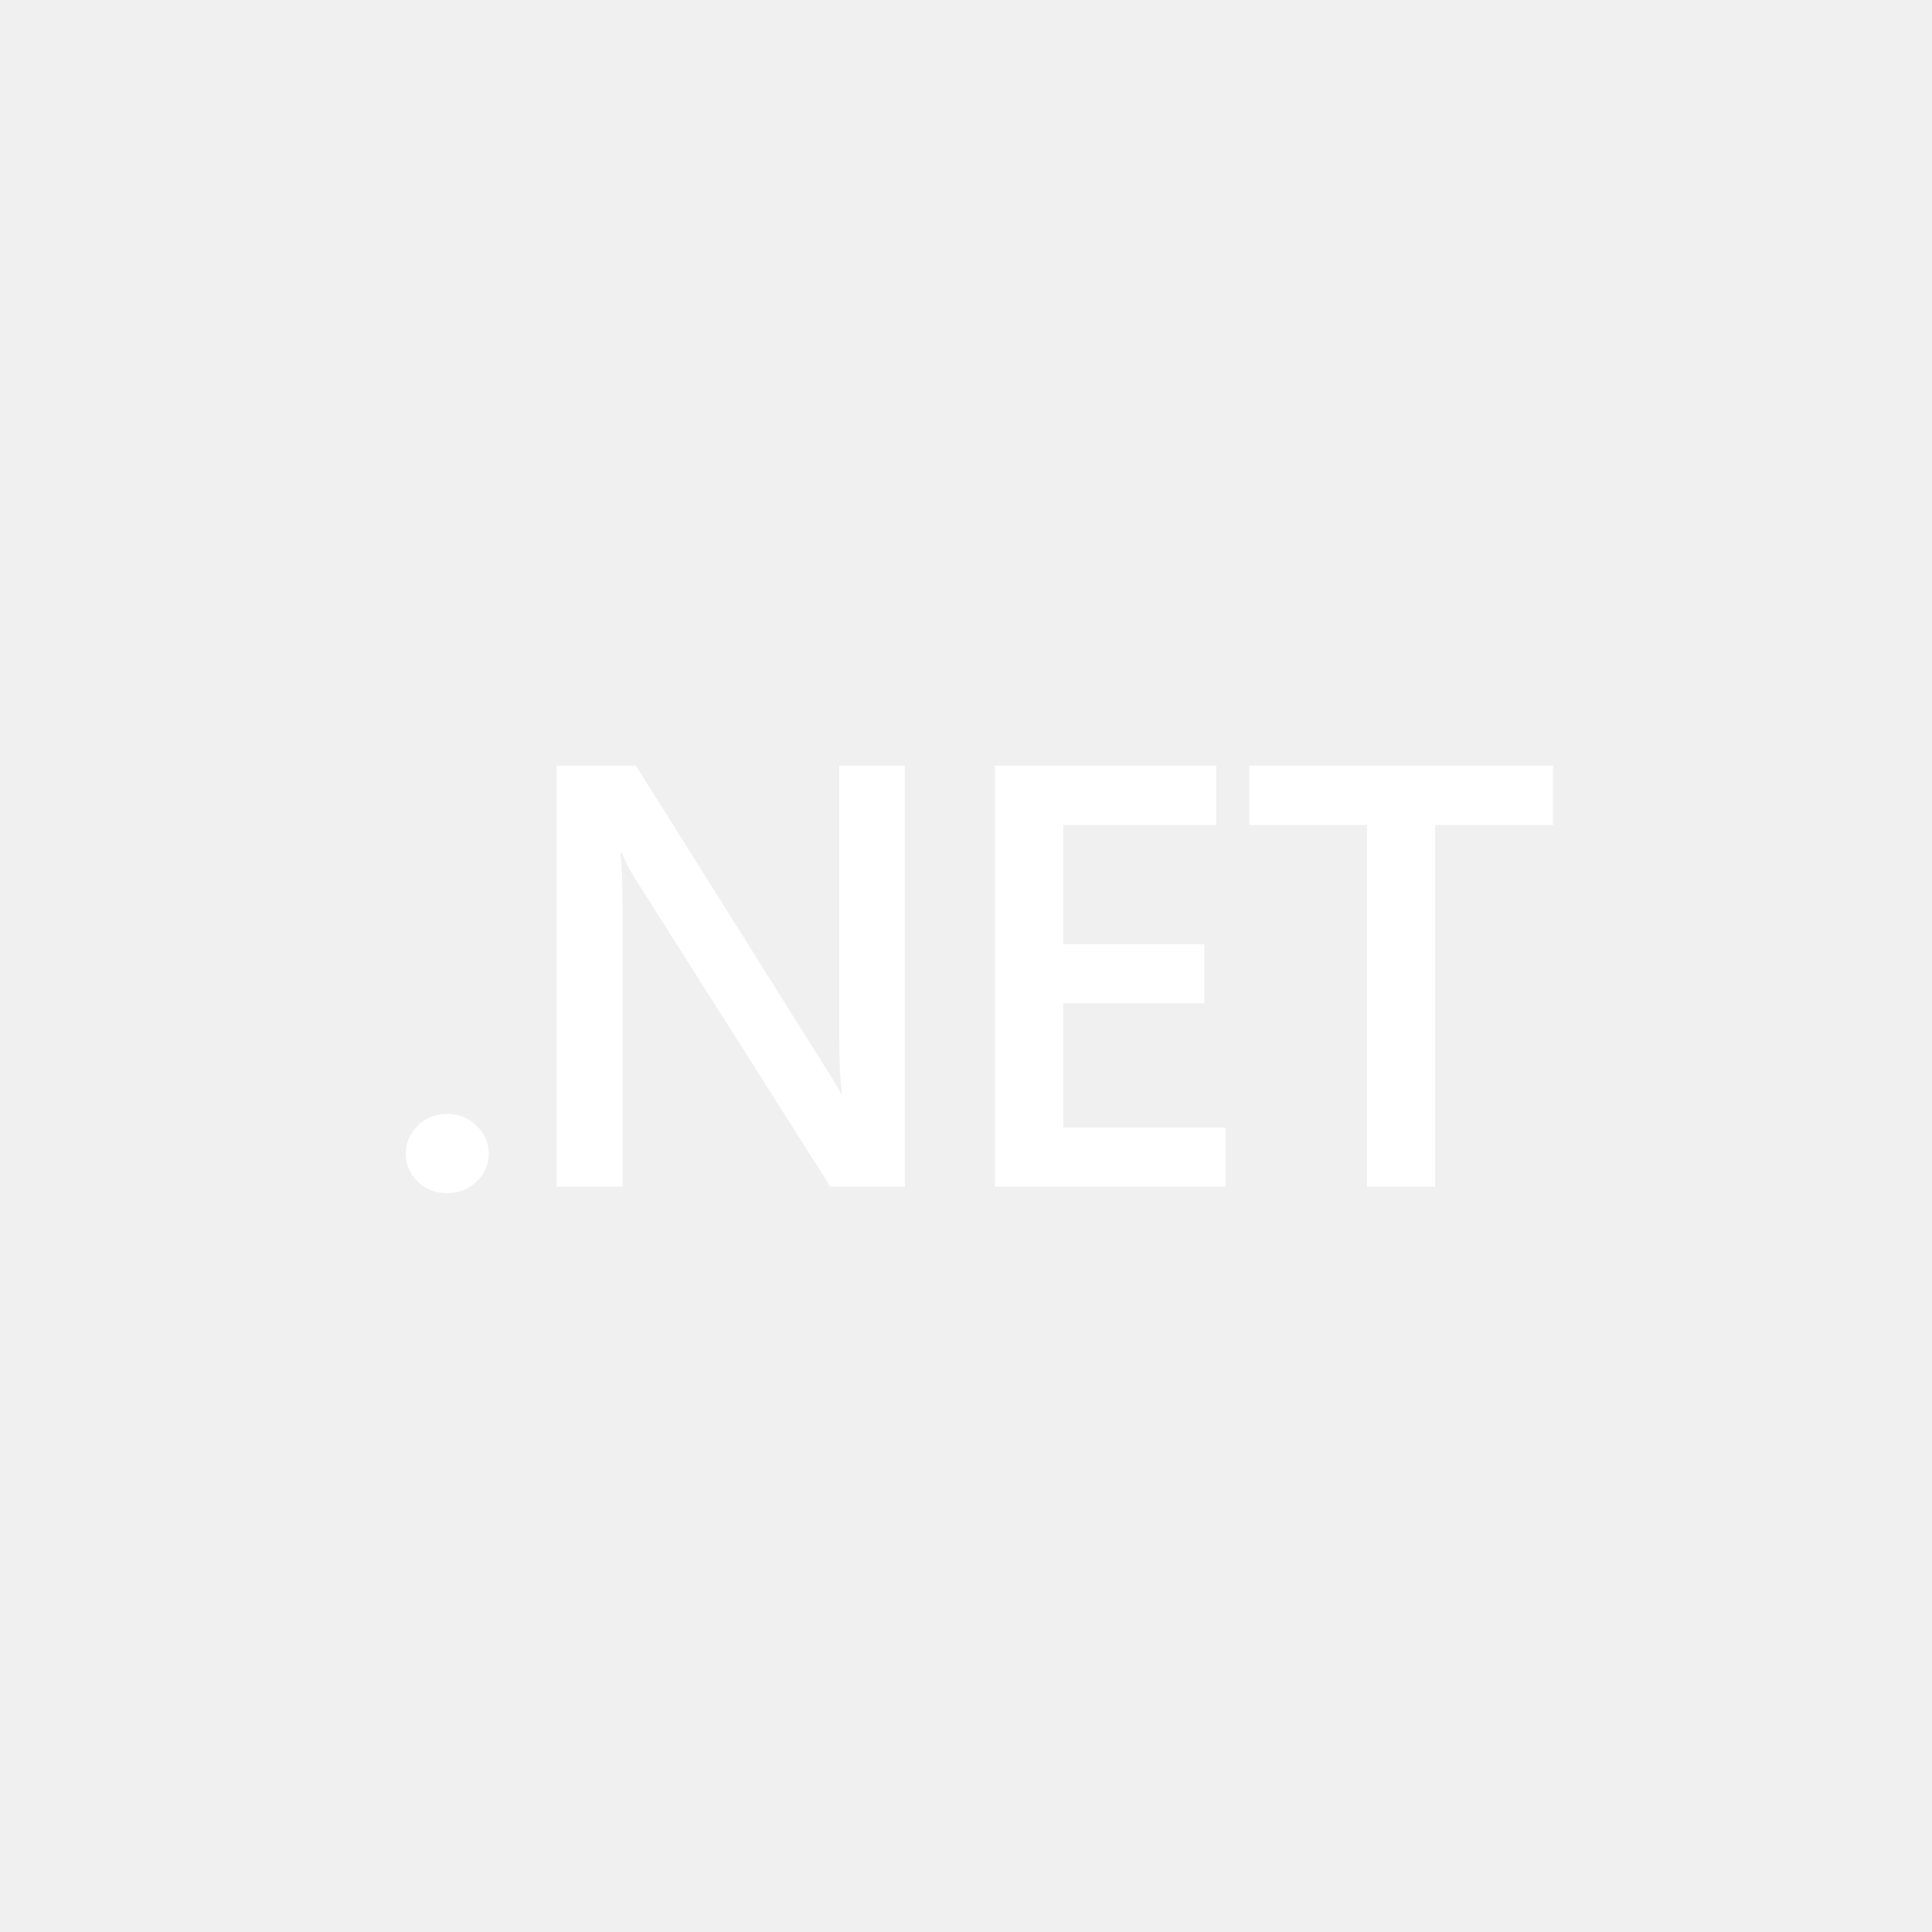
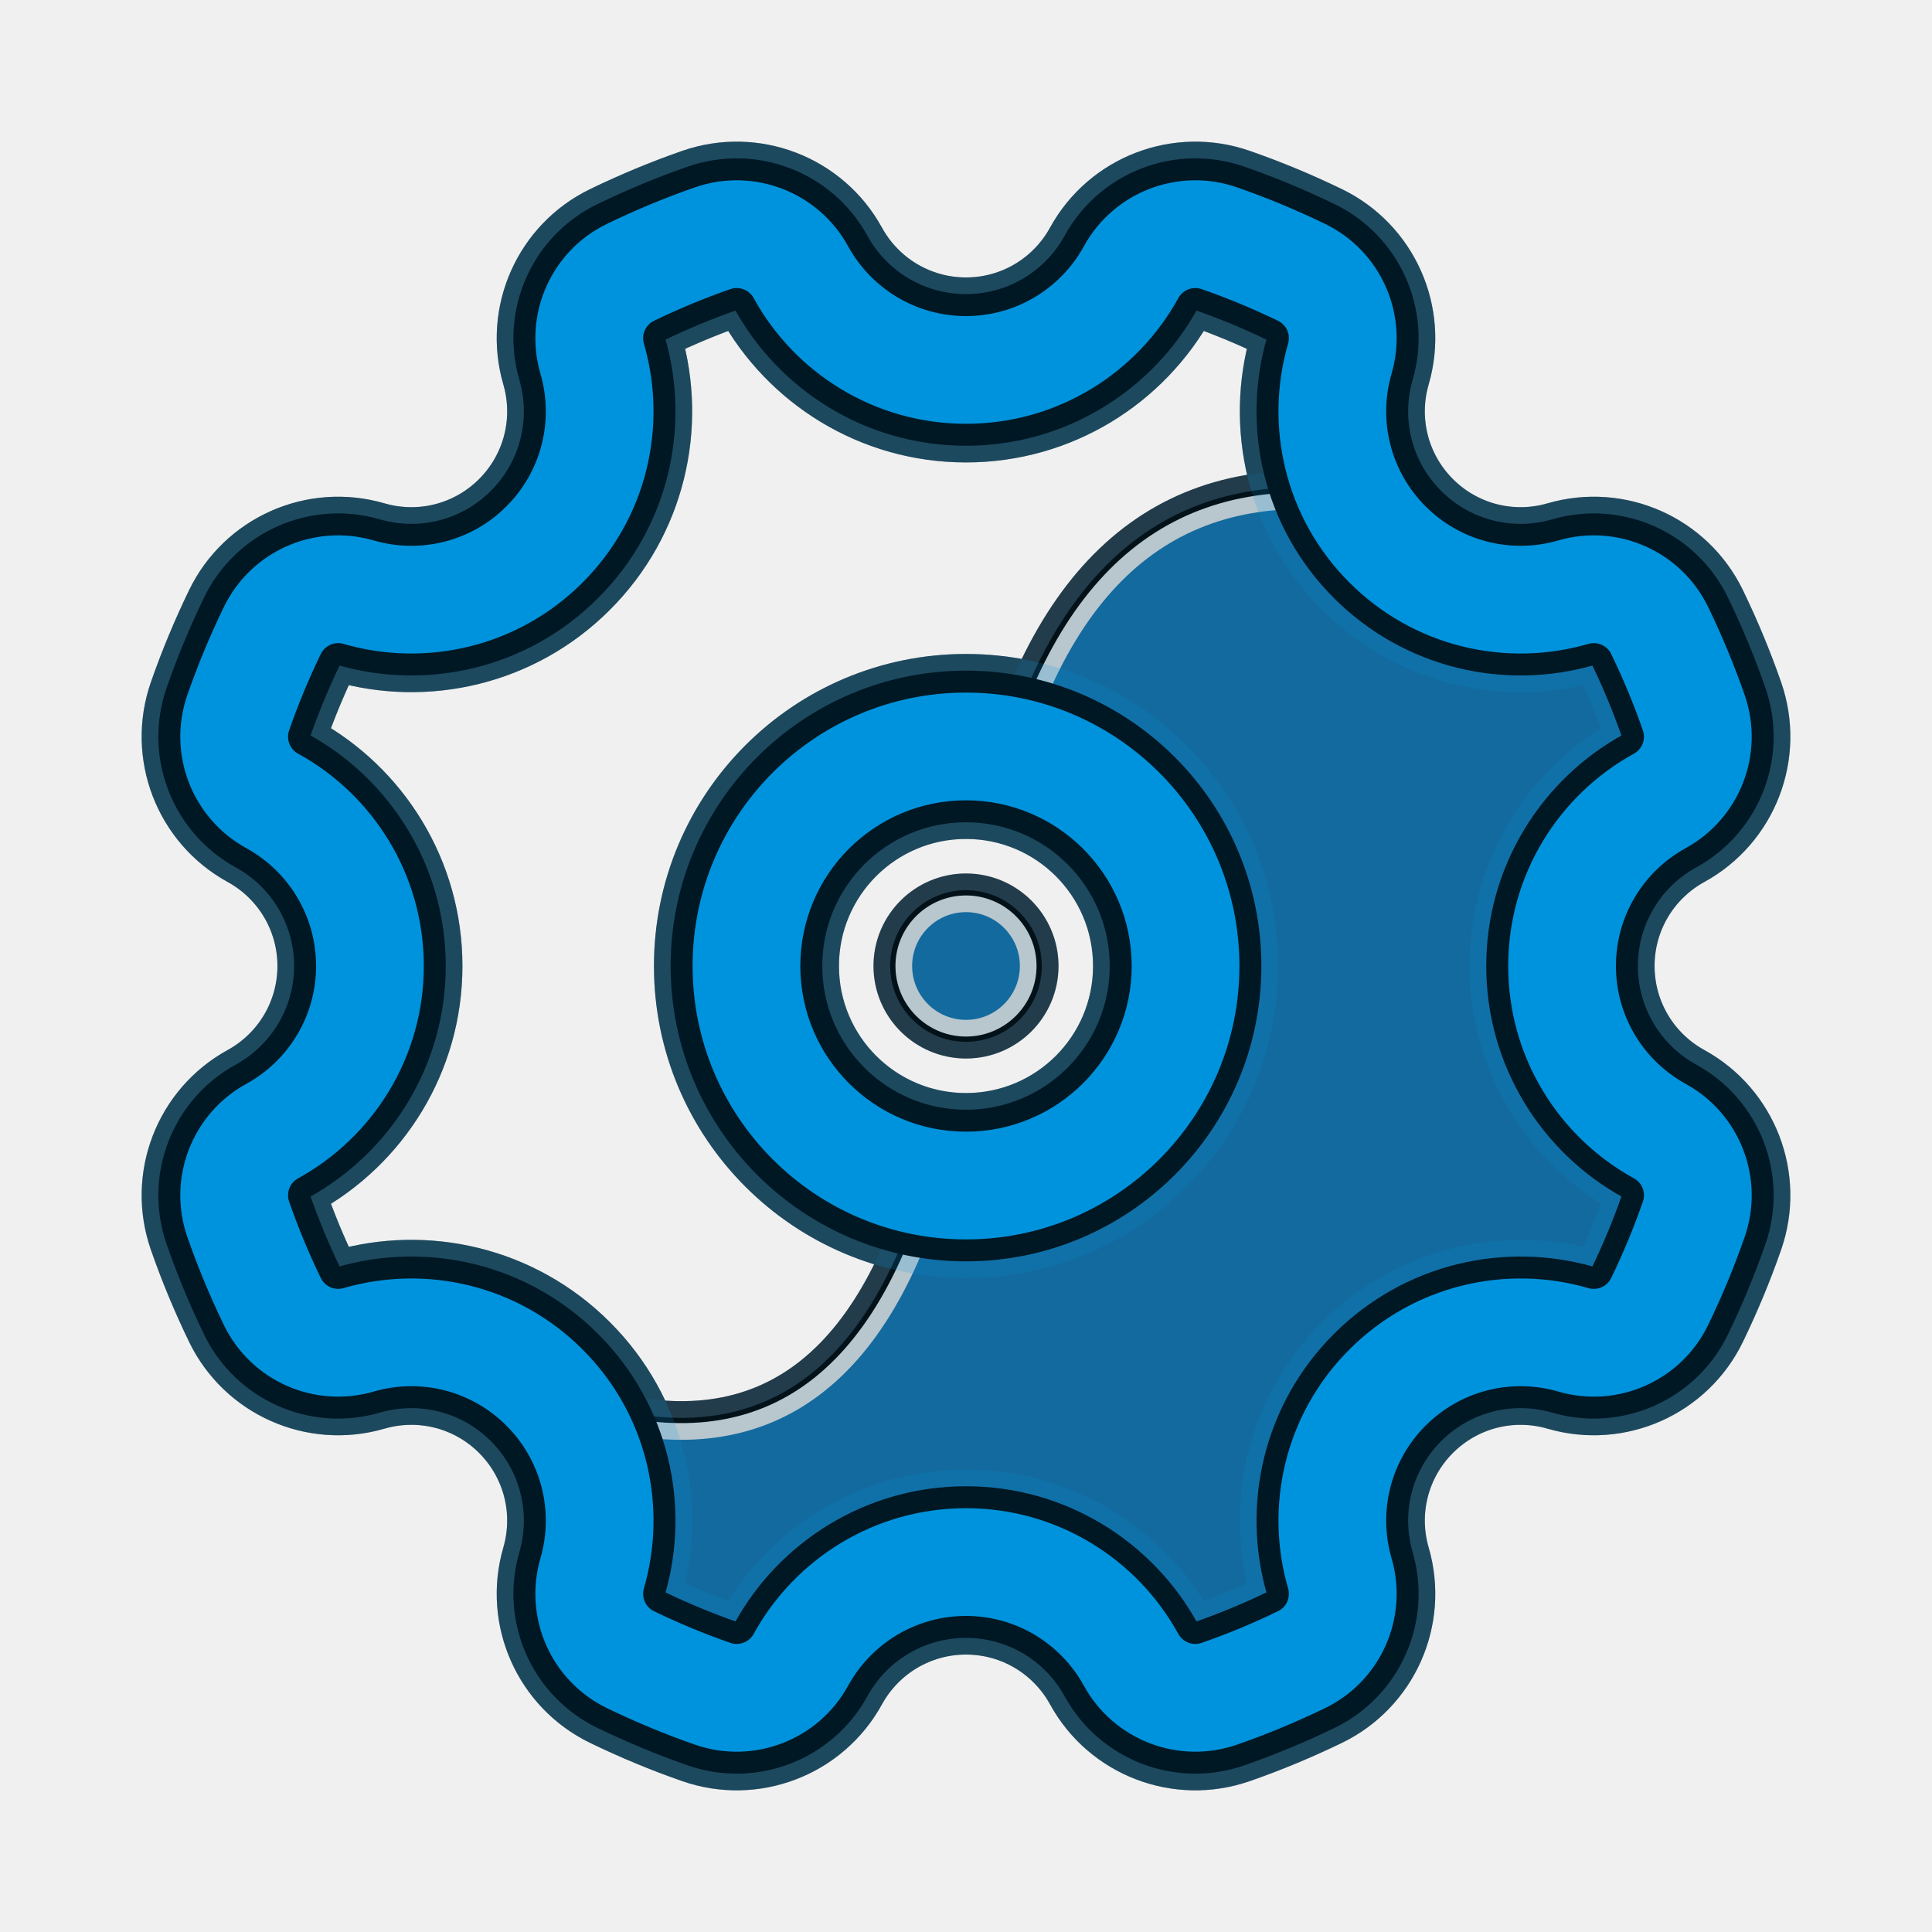
- <svg xmlns="http://www.w3.org/2000/svg" width="456" height="456" viewBox="0 0 456 456" version="1.1" xml:space="preserve" style="fill-rule:evenodd;clip-rule:evenodd;stroke-linejoin:round;stroke-miterlimit:2;">
-   <path d="m 105.5,281.609 c -2.703,0 -5.001,-0.9 -6.893,-2.702 -1.892,-1.848 -2.838,-4.042 -2.838,-6.582 0,-2.587 0.946,-4.804 2.838,-6.652 1.892,-1.848 4.19,-2.772 6.893,-2.772 2.748,0 5.068,0.924 6.96,2.772 1.937,1.848 2.906,4.064 2.906,6.652 0,2.54 -0.968,4.734 -2.906,6.582 -1.892,1.802 -4.212,2.702 -6.96,2.702 z" style="fill:#ffffff;fill-rule:nonzero;stroke-width:0.838" />
-   <path d="M 213.561,280.084 H 195.99 L 149.7,207.054 c -1.171,-1.848 -2.14,-3.765 -2.906,-5.751 h -0.406 c 0.361,2.125 0.541,6.675 0.541,13.65 v 65.132 h -15.543 v -99.36 h 18.719 l 44.737,71.298 c 1.892,2.957 3.109,4.989 3.649,6.098 h 0.27 c -0.45,-2.632 -0.676,-7.09 -0.676,-13.373 v -64.023 h 15.476 z" style="fill:#ffffff;fill-rule:nonzero;stroke-width:0.838" />
-   <path d="m 289.251,280.084 h -54.401 v -99.36 h 52.238 v 13.997 h -36.154 v 28.131 h 33.316 v 13.927 h -33.316 v 29.378 h 38.316 z" style="fill:#ffffff;fill-rule:nonzero;stroke-width:0.838" />
-   <path d="M 366.565,194.721 H 338.722 v 85.363 h -16.084 v -85.363 h -27.775 v -13.997 h 71.701 z" style="fill:#ffffff;fill-rule:nonzero;stroke-width:0.838" />
+ <svg xmlns="http://www.w3.org/2000/svg" xmlns:xlink="http://www.w3.org/1999/xlink" width="800px" height="800px" viewBox="-1.2 -1.2 26.40 26.40" fill="#000000" transform="rotate(0)" stroke="#000000" stroke-width="0.072">
+   <g id="SVGRepo_bgCarrier" stroke-width="0" />
+   <g id="SVGRepo_tracerCarrier" stroke-linecap="round" stroke-linejoin="round" stroke="#292929" stroke-width="0.528">
+     <defs>
+       <path id="gear-a" d="M5.461,9.952 C5.636,9.983 5.816,10 6,10 C7.657,10 9,8.657 9,7 C9,5.533 7.948,4.313 6.557,4.052 C7.451,1.185 9.228,0.05 11.886,0.646 L13.22,1.76 L15.106,1.76 L16.142,4.235 L14.359,5.569 L14.359,7.922 L16.142,10.21 L15.106,11.841 L13.22,11.841 L11.212,12.939 L11.212,15.777 L8.8,17.222 L6.254,15.044 L4.684,15.044 L2.808,17.222 L0.622,15.777 L0.622,12.939 C3.011,13.747 4.624,12.751 5.461,9.952 Z M6,8 C5.448,8 5,7.552 5,7 C5,6.448 5.448,6 6,6 C6.552,6 7,6.448 7,7 C7,7.552 6.552,8 6,8 Z" />
+       <path id="gear-c" d="M2,7.867 C3.105,8.474 3.855,9.65 3.855,11 C3.855,12.35 3.105,13.526 2,14.133 C2.121,14.481 2.262,14.82 2.421,15.148 C3.632,14.796 4.993,15.098 5.947,16.053 C6.902,17.007 7.204,18.368 6.852,19.579 C7.18,19.738 7.519,19.879 7.867,20 C8.474,18.895 9.65,18.145 11,18.145 C12.35,18.145 13.526,18.895 14.133,20 C14.481,19.879 14.82,19.738 15.148,19.579 C14.796,18.368 15.098,17.007 16.053,16.053 C17.007,15.098 18.368,14.796 19.579,15.148 C19.738,14.82 19.879,14.481 20,14.133 C18.895,13.526 18.145,12.35 18.145,11 C18.145,9.65 18.895,8.474 20,7.867 C19.879,7.519 19.738,7.18 19.579,6.852 C18.368,7.204 17.007,6.902 16.053,5.947 C15.098,4.993 14.796,3.632 15.148,2.421 C14.82,2.262 14.481,2.121 14.133,2 C13.526,3.105 12.35,3.855 11,3.855 C9.65,3.855 8.474,3.105 7.867,2 C7.519,2.121 7.18,2.262 6.852,2.421 C7.204,3.632 6.902,4.993 5.947,5.947 C4.993,6.902 3.632,7.204 2.421,6.852 C2.262,7.18 2.121,7.519 2,7.867 Z M0.111,7.209 C0.257,6.789 0.428,6.379 0.621,5.98 C1.046,5.102 2.042,4.659 2.979,4.931 C3.528,5.091 4.122,4.944 4.533,4.533 C4.944,4.122 5.091,3.528 4.931,2.979 C4.659,2.042 5.102,1.046 5.98,0.621 C6.379,0.428 6.789,0.257 7.209,0.111 C8.131,-0.21 9.15,0.182 9.62,1.037 C9.895,1.538 10.419,1.855 11,1.855 C11.581,1.855 12.105,1.538 12.38,1.037 C12.85,0.182 13.869,-0.21 14.791,0.111 C15.211,0.257 15.621,0.428 16.02,0.621 C16.898,1.046 17.341,2.042 17.069,2.979 C16.909,3.528 17.056,4.122 17.467,4.533 C17.878,4.944 18.472,5.091 19.021,4.931 C19.958,4.659 20.954,5.102 21.379,5.98 C21.572,6.379 21.743,6.789 21.889,7.209 C22.21,8.131 21.818,9.15 20.963,9.62 C20.462,9.895 20.145,10.419 20.145,11 C20.145,11.581 20.462,12.105 20.963,12.38 C21.818,12.85 22.21,13.869 21.889,14.791 C21.743,15.211 21.572,15.621 21.379,16.02 C20.954,16.898 19.958,17.341 19.021,17.069 C18.472,16.909 17.878,17.056 17.467,17.467 C17.056,17.878 16.909,18.472 17.069,19.021 C17.341,19.958 16.898,20.954 16.02,21.379 C15.621,21.572 15.211,21.743 14.791,21.889 C13.869,22.21 12.85,21.818 12.38,20.963 C12.105,20.462 11.581,20.145 11,20.145 C10.419,20.145 9.895,20.462 9.62,20.963 C9.15,21.818 8.131,22.21 7.209,21.889 C6.789,21.743 6.379,21.572 5.98,21.379 C5.102,20.954 4.659,19.958 4.931,19.021 C5.091,18.472 4.944,17.878 4.533,17.467 C4.122,17.056 3.528,16.909 2.979,17.069 C2.042,17.341 1.046,16.898 0.621,16.02 C0.428,15.621 0.257,15.211 0.111,14.791 C-0.21,13.869 0.182,12.85 1.037,12.38 C1.538,12.105 1.855,11.581 1.855,11 C1.855,10.419 1.538,9.895 1.037,9.62 C0.182,9.15 -0.21,8.131 0.111,7.209 Z M11,15 C13.209,15 15,13.209 15,11 C15,8.791 13.209,7 11,7 C8.791,7 7,8.791 7,11 C7,13.209 8.791,15 11,15 Z M11,13 C9.895,13 9,12.105 9,11 C9,9.895 9.895,9 11,9 C12.105,9 13,9.895 13,11 C13,12.105 12.105,13 11,13 Z" />
+     </defs>
+     <g fill="none" fill-rule="evenodd" transform="translate(1 1)">
+       <g transform="translate(5 4)">
+         <mask id="gear-b" fill="#ffffff">
+           <use xlink:href="#gear-a" />
+         </mask>
+         <use fill="#D8D8D8" xlink:href="#gear-a" />
+         <g fill="#136a9e" mask="url(#gear-b)">
+           <rect width="24" height="24" transform="translate(-6 -5)" />
+         </g>
+       </g>
+       <mask id="gear-d" fill="#ffffff">
+         <use xlink:href="#gear-c" />
+       </mask>
+       <use fill="#000000" fill-rule="nonzero" xlink:href="#gear-c" />
+       <g fill="#0093dd" mask="url(#gear-d)">
+         <rect width="24" height="24" transform="translate(-1 -1)" />
+       </g>
+     </g>
+   </g>
+   <g id="SVGRepo_iconCarrier">
+     <defs>
+       <path id="gear-a" d="M5.461,9.952 C5.636,9.983 5.816,10 6,10 C7.657,10 9,8.657 9,7 C9,5.533 7.948,4.313 6.557,4.052 C7.451,1.185 9.228,0.05 11.886,0.646 L13.22,1.76 L15.106,1.76 L16.142,4.235 L14.359,5.569 L14.359,7.922 L16.142,10.21 L15.106,11.841 L13.22,11.841 L11.212,12.939 L11.212,15.777 L8.8,17.222 L6.254,15.044 L4.684,15.044 L2.808,17.222 L0.622,15.777 L0.622,12.939 C3.011,13.747 4.624,12.751 5.461,9.952 Z M6,8 C5.448,8 5,7.552 5,7 C5,6.448 5.448,6 6,6 C6.552,6 7,6.448 7,7 C7,7.552 6.552,8 6,8 Z" />
+       <path id="gear-c" d="M2,7.867 C3.105,8.474 3.855,9.65 3.855,11 C3.855,12.35 3.105,13.526 2,14.133 C2.121,14.481 2.262,14.82 2.421,15.148 C3.632,14.796 4.993,15.098 5.947,16.053 C6.902,17.007 7.204,18.368 6.852,19.579 C7.18,19.738 7.519,19.879 7.867,20 C8.474,18.895 9.65,18.145 11,18.145 C12.35,18.145 13.526,18.895 14.133,20 C14.481,19.879 14.82,19.738 15.148,19.579 C14.796,18.368 15.098,17.007 16.053,16.053 C17.007,15.098 18.368,14.796 19.579,15.148 C19.738,14.82 19.879,14.481 20,14.133 C18.895,13.526 18.145,12.35 18.145,11 C18.145,9.65 18.895,8.474 20,7.867 C19.879,7.519 19.738,7.18 19.579,6.852 C18.368,7.204 17.007,6.902 16.053,5.947 C15.098,4.993 14.796,3.632 15.148,2.421 C14.82,2.262 14.481,2.121 14.133,2 C13.526,3.105 12.35,3.855 11,3.855 C9.65,3.855 8.474,3.105 7.867,2 C7.519,2.121 7.18,2.262 6.852,2.421 C7.204,3.632 6.902,4.993 5.947,5.947 C4.993,6.902 3.632,7.204 2.421,6.852 C2.262,7.18 2.121,7.519 2,7.867 Z M0.111,7.209 C0.257,6.789 0.428,6.379 0.621,5.98 C1.046,5.102 2.042,4.659 2.979,4.931 C3.528,5.091 4.122,4.944 4.533,4.533 C4.944,4.122 5.091,3.528 4.931,2.979 C4.659,2.042 5.102,1.046 5.98,0.621 C6.379,0.428 6.789,0.257 7.209,0.111 C8.131,-0.21 9.15,0.182 9.62,1.037 C9.895,1.538 10.419,1.855 11,1.855 C11.581,1.855 12.105,1.538 12.38,1.037 C12.85,0.182 13.869,-0.21 14.791,0.111 C15.211,0.257 15.621,0.428 16.02,0.621 C16.898,1.046 17.341,2.042 17.069,2.979 C16.909,3.528 17.056,4.122 17.467,4.533 C17.878,4.944 18.472,5.091 19.021,4.931 C19.958,4.659 20.954,5.102 21.379,5.98 C21.572,6.379 21.743,6.789 21.889,7.209 C22.21,8.131 21.818,9.15 20.963,9.62 C20.462,9.895 20.145,10.419 20.145,11 C20.145,11.581 20.462,12.105 20.963,12.38 C21.818,12.85 22.21,13.869 21.889,14.791 C21.743,15.211 21.572,15.621 21.379,16.02 C20.954,16.898 19.958,17.341 19.021,17.069 C18.472,16.909 17.878,17.056 17.467,17.467 C17.056,17.878 16.909,18.472 17.069,19.021 C17.341,19.958 16.898,20.954 16.02,21.379 C15.621,21.572 15.211,21.743 14.791,21.889 C13.869,22.21 12.85,21.818 12.38,20.963 C12.105,20.462 11.581,20.145 11,20.145 C10.419,20.145 9.895,20.462 9.62,20.963 C9.15,21.818 8.131,22.21 7.209,21.889 C6.789,21.743 6.379,21.572 5.98,21.379 C5.102,20.954 4.659,19.958 4.931,19.021 C5.091,18.472 4.944,17.878 4.533,17.467 C4.122,17.056 3.528,16.909 2.979,17.069 C2.042,17.341 1.046,16.898 0.621,16.02 C0.428,15.621 0.257,15.211 0.111,14.791 C-0.21,13.869 0.182,12.85 1.037,12.38 C1.538,12.105 1.855,11.581 1.855,11 C1.855,10.419 1.538,9.895 1.037,9.62 C0.182,9.15 -0.21,8.131 0.111,7.209 Z M11,15 C13.209,15 15,13.209 15,11 C15,8.791 13.209,7 11,7 C8.791,7 7,8.791 7,11 C7,13.209 8.791,15 11,15 Z M11,13 C9.895,13 9,12.105 9,11 C9,9.895 9.895,9 11,9 C12.105,9 13,9.895 13,11 C13,12.105 12.105,13 11,13 Z" />
+     </defs>
+     <g fill="none" fill-rule="evenodd" transform="translate(1 1)">
+       <g transform="translate(5 4)">
+         <mask id="gear-b" fill="#ffffff">
+           <use xlink:href="#gear-a" />
+         </mask>
+         <use fill="#D8D8D8" xlink:href="#gear-a" />
+         <g fill="#136a9e" mask="url(#gear-b)">
+           <rect width="24" height="24" transform="translate(-6 -5)" />
+         </g>
+       </g>
+       <mask id="gear-d" fill="#ffffff">
+         <use xlink:href="#gear-c" />
+       </mask>
+       <use fill="#000000" fill-rule="nonzero" xlink:href="#gear-c" />
+       <g fill="#0093dd" mask="url(#gear-d)">
+         <rect width="24" height="24" transform="translate(-1 -1)" />
+       </g>
+     </g>
+   </g>
</svg>
